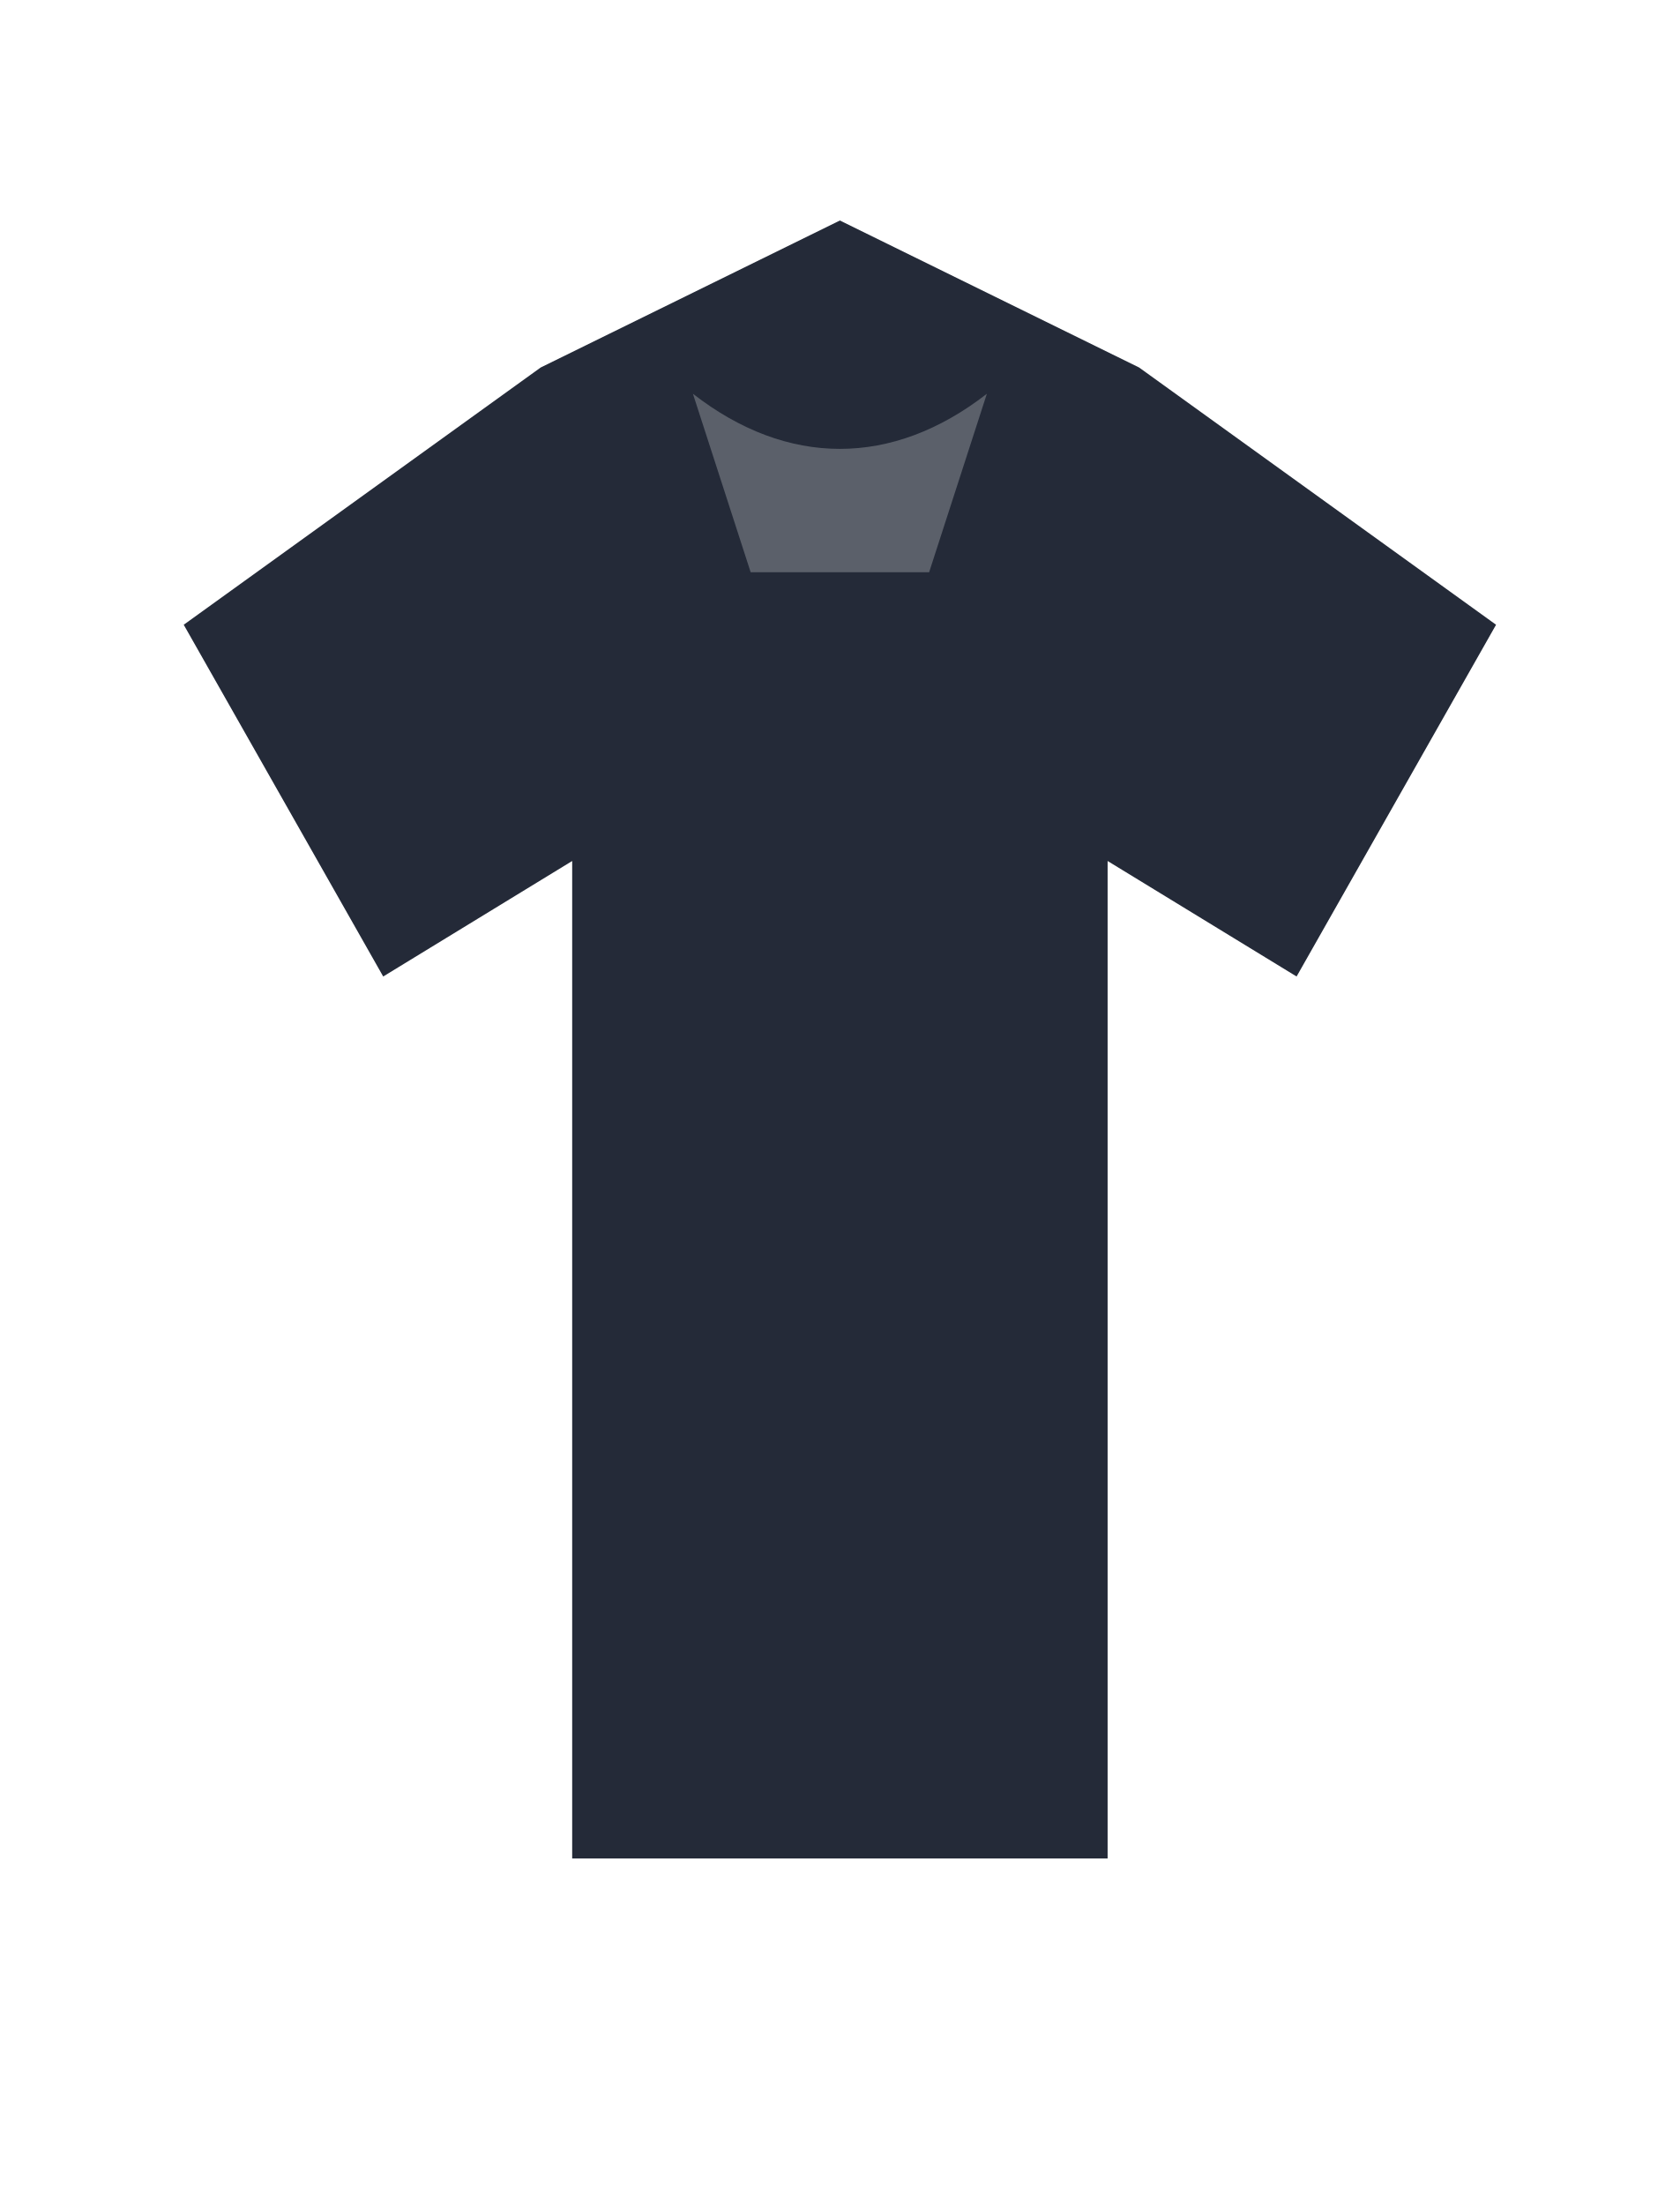
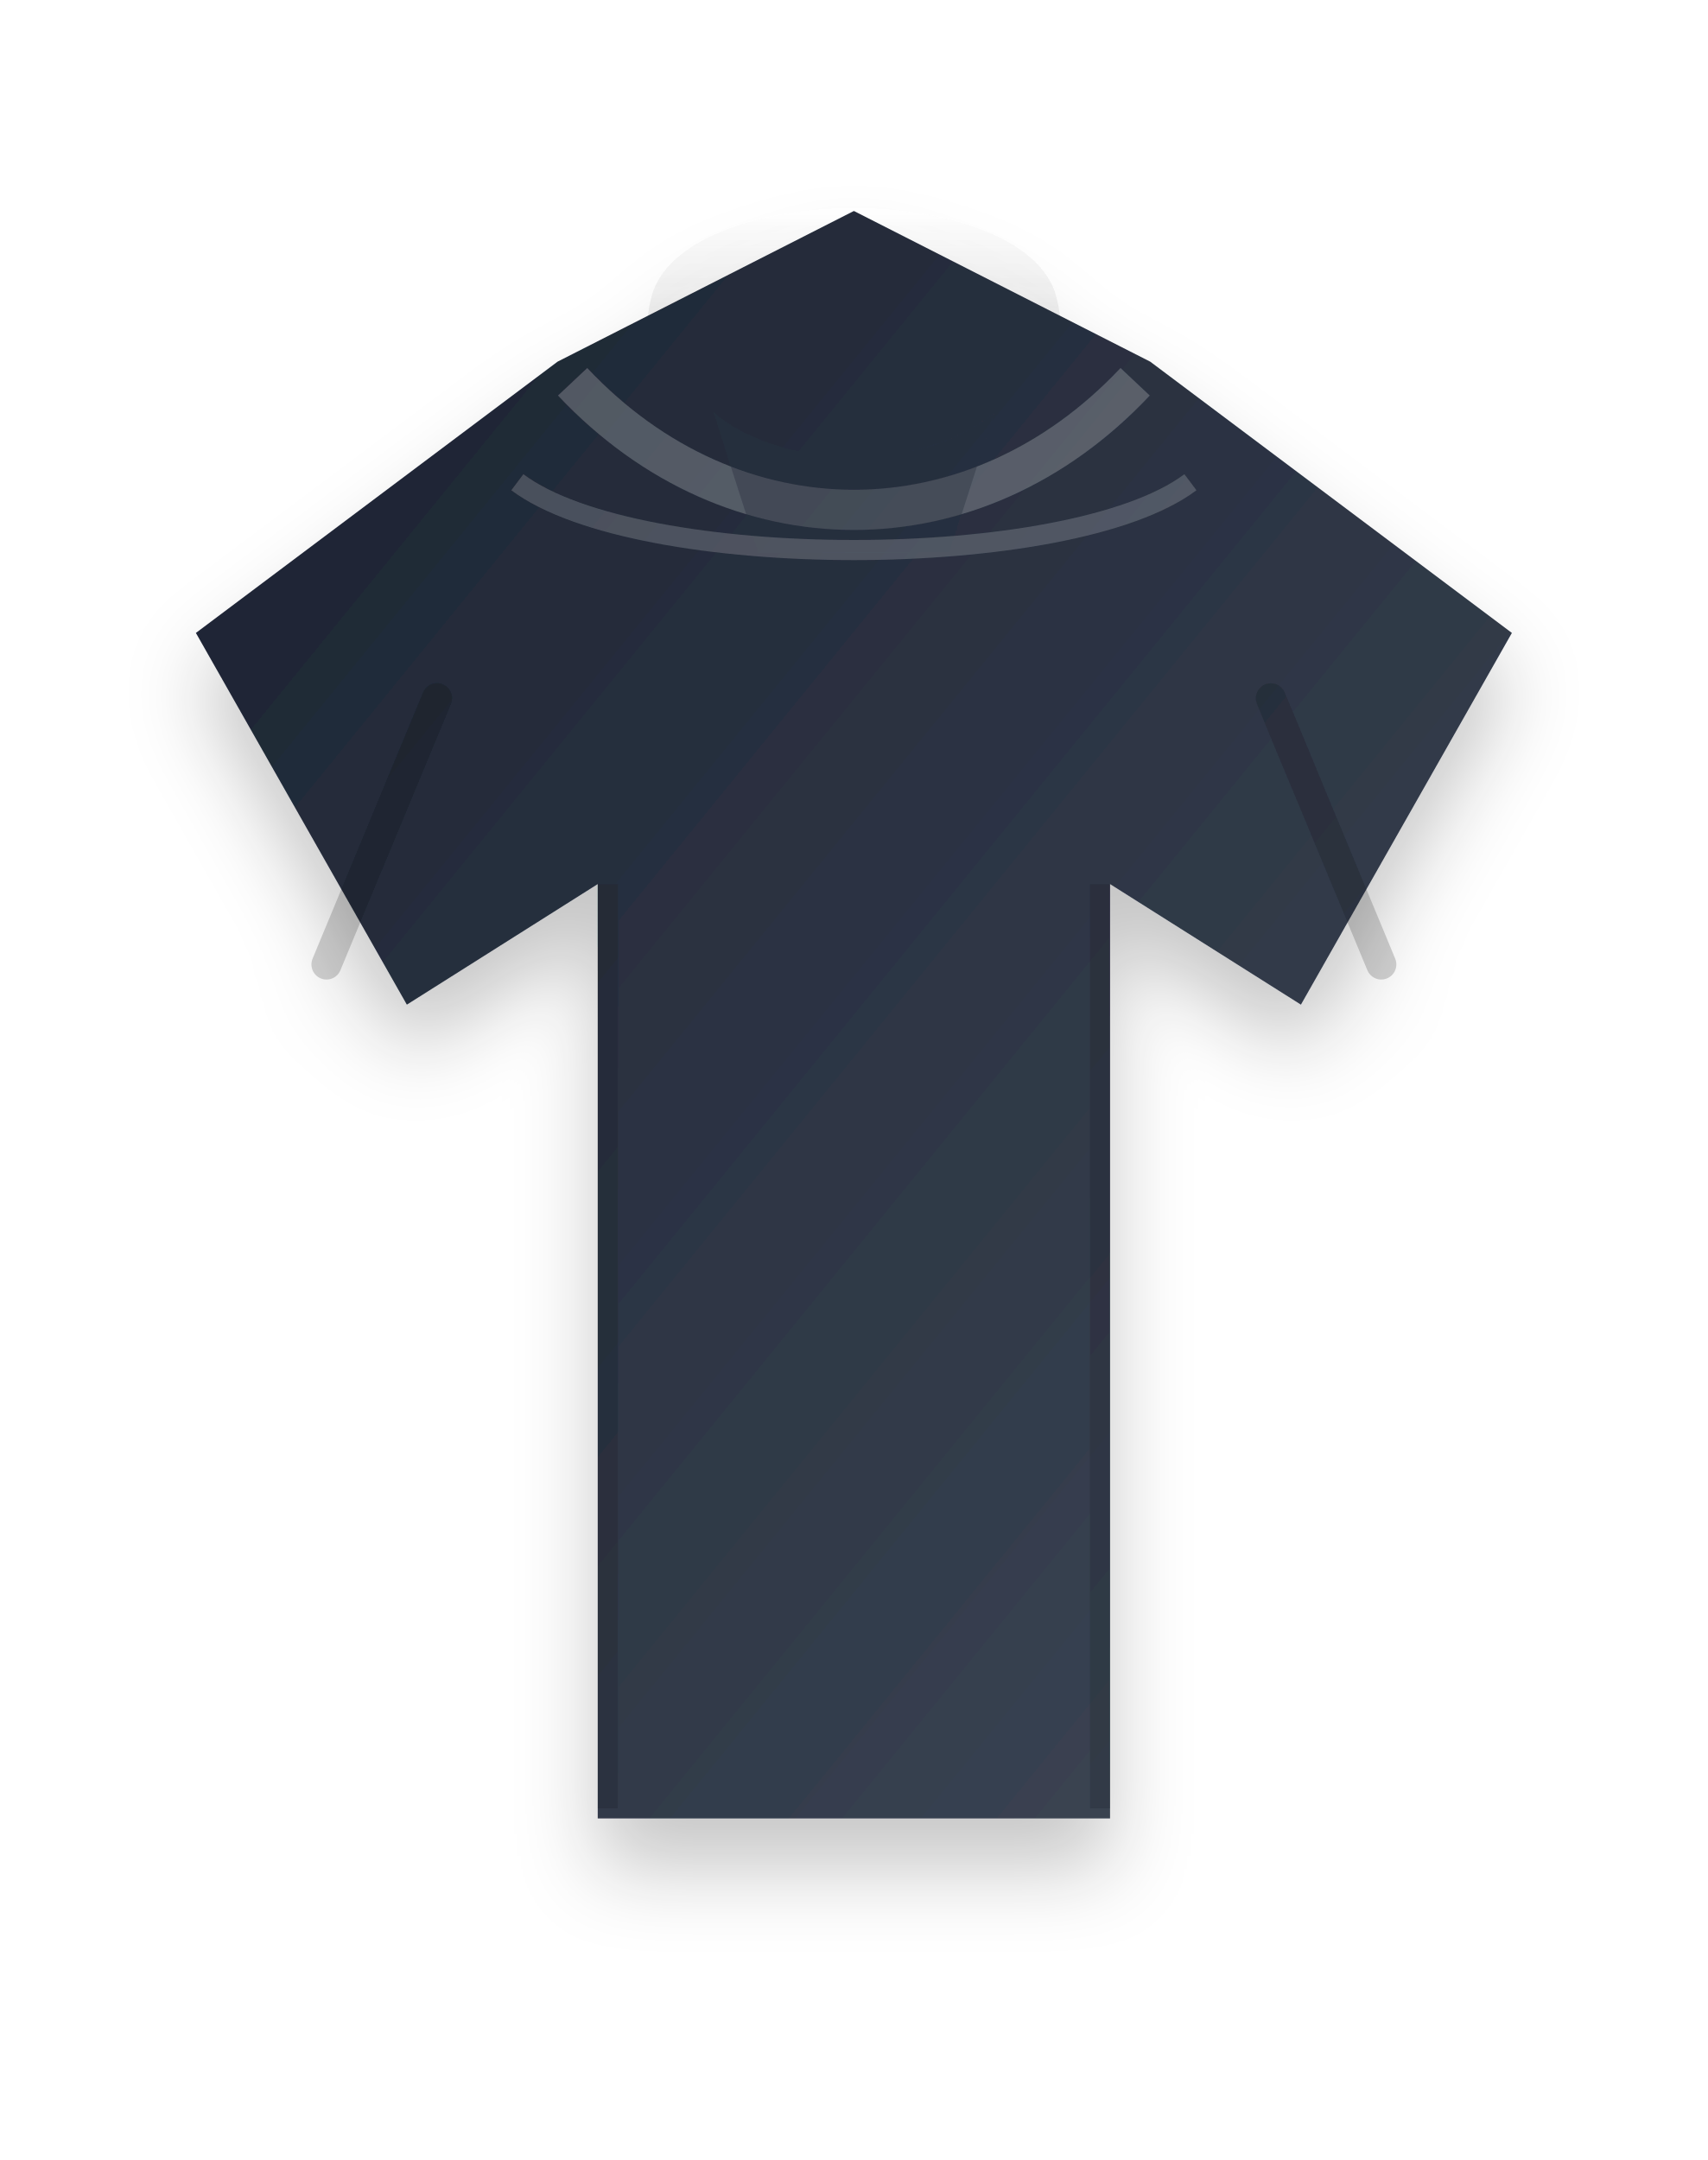
- <svg xmlns="http://www.w3.org/2000/svg" viewBox="0 0 320 420">
-   <g opacity=".92">
-     <path fill="#111827" d="M103 70l57-28 57 28 68 49-38 67-36-22v190H109V164l-36 22-38-67 68-49z" />
-     <path fill="rgba(255,255,255,.25)" d="M132 75c18 14 38 14 56 0l-11 34h-34z" />
+ <svg xmlns="http://www.w3.org/2000/svg" viewBox="0 0 340 430">
+   <defs>
+     <linearGradient id="fabric" x1="0" y1="0" x2="1" y2="1">
+       <stop offset="0" stop-color="#111827" />
+       <stop offset="1" stop-color="#374151" />
+     </linearGradient>
+     <linearGradient id="shade" x1="0" y1="0" x2="0" y2="1">
+       <stop offset="0" stop-color="rgba(255,255,255,.28)" />
+       <stop offset="1" stop-color="rgba(0,0,0,.22)" />
+     </linearGradient>
+     <filter id="shadow">
+       <feDropShadow dx="0" dy="10" stdDeviation="8" flood-color="#000" flood-opacity=".23" />
+     </filter>
+   </defs>
+   <g filter="url(#shadow)" opacity=".96">
+     <path d="M130 58c8-22 72-22 80 0 5 16-5 36-40 45-35-9-45-29-40-45z" fill="url(#shade)" opacity=".85" />
+     <path d="M111 72l59-30 59 30 72 54-42 74-38-24v186H119V176l-38 24-42-74 72-54z" fill="url(#fabric)" />
+     <path d="M114 76c32 34 80 34 112 0" fill="none" stroke="rgba(255,255,255,.22)" stroke-width="8" />
+     <path d="M142 82c14 12 42 12 56 0l-9 28h-38z" fill="#1f2937" opacity=".4" />
+     <path d="M121 176v184M219 176v184" stroke="rgba(0,0,0,.15)" stroke-width="4" />
+     <path d="M87 139l-22 53M253 139l22 53" stroke="rgba(0,0,0,.18)" stroke-width="6" stroke-linecap="round" />
+     <path d="M103 96c24 18 110 18 134 0" fill="none" stroke="rgba(255,255,255,.18)" stroke-width="4" />
  </g>
</svg>
